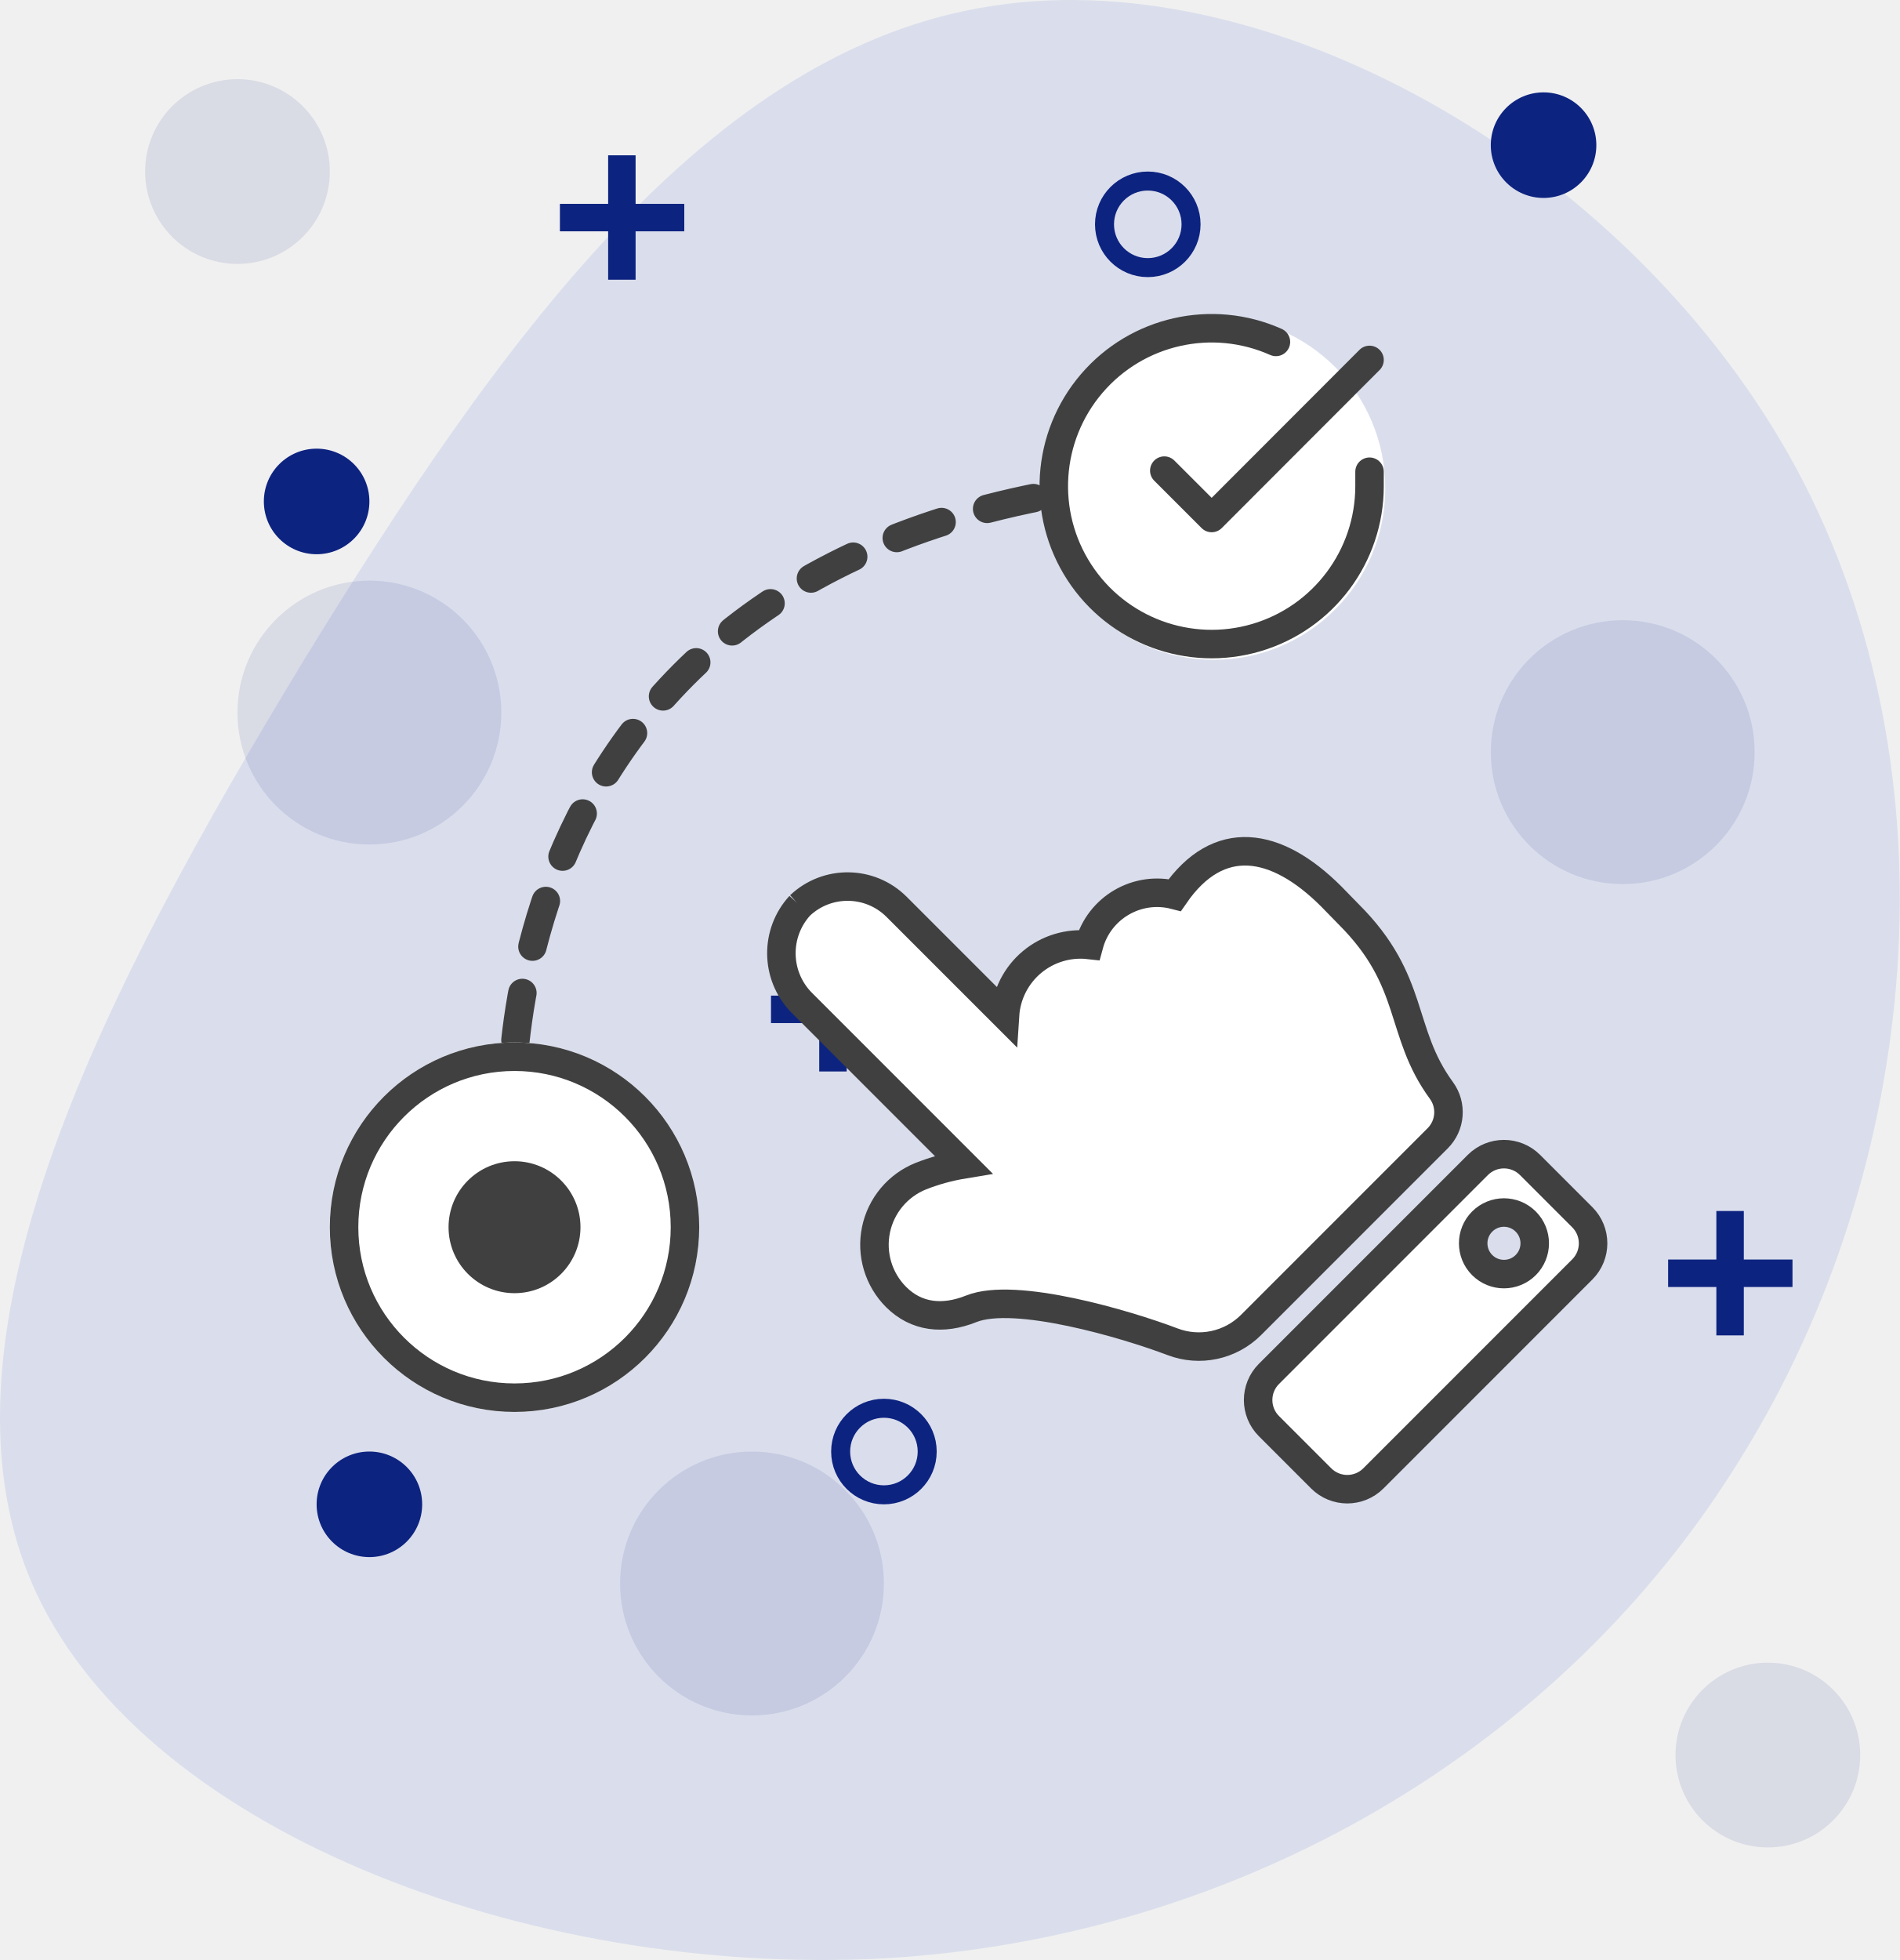
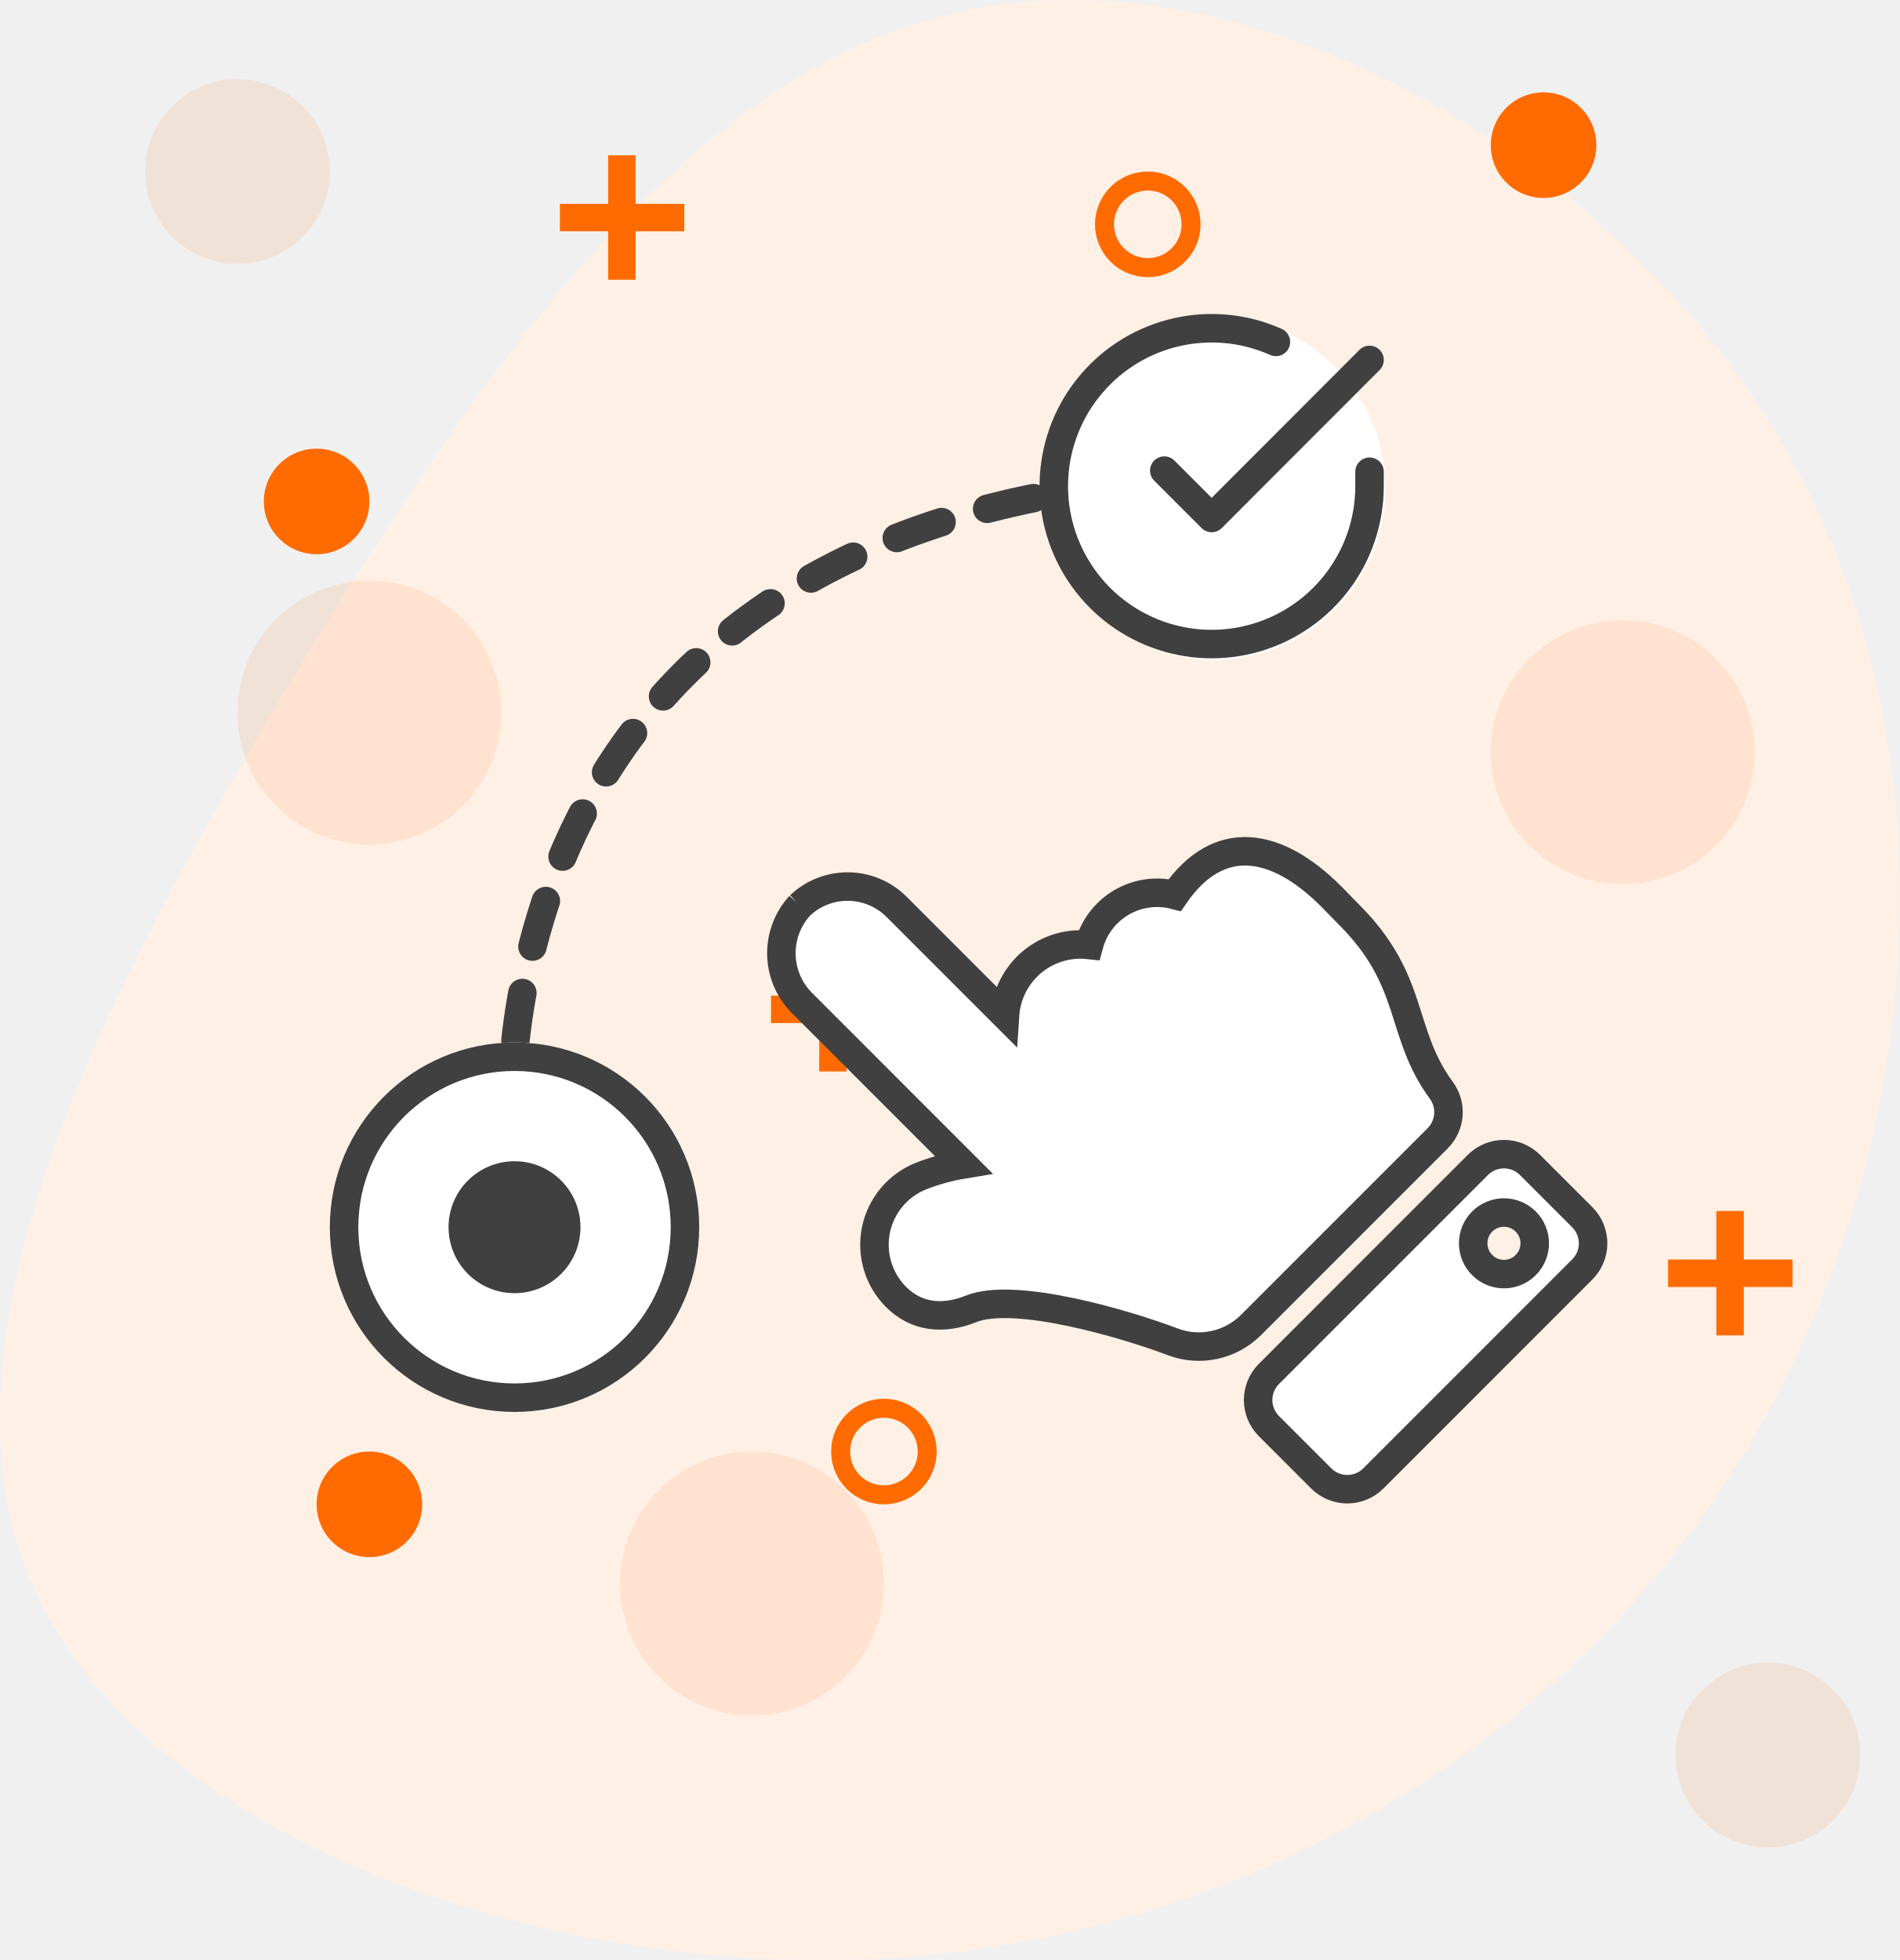
<svg xmlns="http://www.w3.org/2000/svg" width="200" height="206.294" viewBox="0 0 200 206.294">
-   <g id="Grupo_130051" data-name="Grupo 130051" transform="translate(-8 -6)">
-     <path id="blob" d="M121.88-23.877C138.815,7.84,134.94,49.316,116,79.885,97.2,110.6,63.182,130.546,25.724,132.7c-37.6,2.009-78.79-13.634-89.841-39.754-11.051-26.263,8.037-62.716,28.56-96.586C-14.89-37.368,7.211-68.367,37.206-72.816,67.2-77.408,104.945-55.45,121.88-23.877Z" transform="translate(75.36 79.423)" fill="#dadeec" />
+   <g id="Grupo_128104" data-name="Grupo 128104" transform="translate(-8 -6)">
+     <path id="blob" d="M121.88-23.877C138.815,7.84,134.94,49.316,116,79.885,97.2,110.6,63.182,130.546,25.724,132.7c-37.6,2.009-78.79-13.634-89.841-39.754-11.051-26.263,8.037-62.716,28.56-96.586C-14.89-37.368,7.211-68.367,37.206-72.816,67.2-77.408,104.945-55.45,121.88-23.877Z" transform="translate(75.36 79.423)" fill="#fff0e5" />
    <g id="Grupo_23" data-name="Grupo 23" transform="translate(206.611 14.333) rotate(90)">
-       <text id="_" data-name="+" transform="translate(98.278 120.444)" fill="#0d2380" font-size="27" font-family="Montserrat-Bold, Montserrat" font-weight="700">
+       <text id="_" data-name="+" transform="translate(98.278 120.444)" fill="#ff6b00" font-size="27" font-family="Montserrat-Bold, Montserrat" font-weight="700">
        <tspan x="-8.087" y="0">+</tspan>
      </text>
-       <text id="_2" data-name="+" transform="translate(14.944 142.667)" fill="#0d2380" font-size="27" font-family="Montserrat-Bold, Montserrat" font-weight="700">
+       <text id="_2" data-name="+" transform="translate(14.944 142.667)" fill="#ff6b00" font-size="27" font-family="Montserrat-Bold, Montserrat" font-weight="700">
        <tspan x="-8.087" y="0">+</tspan>
      </text>
-       <text id="_3" data-name="+" transform="translate(126.056 26)" fill="#0d2380" font-size="27" font-family="Montserrat-Bold, Montserrat" font-weight="700">
+       <text id="_3" data-name="+" transform="translate(126.056 26)" fill="#ff6b00" font-size="27" font-family="Montserrat-Bold, Montserrat" font-weight="700">
        <tspan x="-8.087" y="0">+</tspan>
      </text>
-       <circle id="Elipse_1" data-name="Elipse 1" cx="5.556" cy="5.556" r="5.556" transform="translate(1.389 30.556)" fill="#0d2380" />
-       <circle id="Elipse_2" data-name="Elipse 2" cx="5.556" cy="5.556" r="5.556" transform="translate(38.889 159.722)" fill="#0d2380" />
-       <circle id="Elipse_5" data-name="Elipse 5" cx="5.556" cy="5.556" r="5.556" transform="translate(144.444 154.167)" fill="#0d2380" />
-       <circle id="Elipse_6" data-name="Elipse 6" cx="13.889" cy="13.889" r="13.889" transform="translate(56.944 13.889)" fill="#0d2380" opacity="0.1" />
-       <circle id="Elipse_7" data-name="Elipse 7" cx="13.889" cy="13.889" r="13.889" transform="translate(144.444 105.556)" fill="#0d2380" opacity="0.1" />
-       <circle id="Elipse_11" data-name="Elipse 11" cx="9.722" cy="9.722" r="9.722" transform="translate(166.667 2.778)" fill="#0d2380" opacity="0.1" />
-       <circle id="Elipse_12" data-name="Elipse 12" cx="9.722" cy="9.722" r="9.722" transform="translate(0 163.889)" fill="#0d2380" opacity="0.1" />
-       <circle id="Elipse_8" data-name="Elipse 8" cx="13.889" cy="13.889" r="13.889" transform="translate(52.778 145.833)" fill="#0d2380" opacity="0.1" />
-       <g id="Elipse_3" data-name="Elipse 3" transform="translate(138.889 100)" fill="none" stroke="#0d2380" stroke-width="2">
+       <circle id="Elipse_1" data-name="Elipse 1" cx="5.556" cy="5.556" r="5.556" transform="translate(1.389 30.556)" fill="#ff6b00" />
+       <circle id="Elipse_2" data-name="Elipse 2" cx="5.556" cy="5.556" r="5.556" transform="translate(38.889 159.722)" fill="#ff6b00" />
+       <circle id="Elipse_5" data-name="Elipse 5" cx="5.556" cy="5.556" r="5.556" transform="translate(144.444 154.167)" fill="#ff6b00" />
+       <circle id="Elipse_6" data-name="Elipse 6" cx="13.889" cy="13.889" r="13.889" transform="translate(56.944 13.889)" fill="#ff6b00" opacity="0.1" />
+       <circle id="Elipse_7" data-name="Elipse 7" cx="13.889" cy="13.889" r="13.889" transform="translate(144.444 105.556)" fill="#ff6b00" opacity="0.1" />
+       <circle id="Elipse_11" data-name="Elipse 11" cx="9.722" cy="9.722" r="9.722" transform="translate(166.667 2.778)" fill="#ff6b00" opacity="0.1" />
+       <circle id="Elipse_12" data-name="Elipse 12" cx="9.722" cy="9.722" r="9.722" transform="translate(0 163.889)" fill="#ff6b00" opacity="0.1" />
+       <circle id="Elipse_8" data-name="Elipse 8" cx="13.889" cy="13.889" r="13.889" transform="translate(52.778 145.833)" fill="#ff6b00" opacity="0.1" />
+       <g id="Elipse_3" data-name="Elipse 3" transform="translate(138.889 100)" fill="none" stroke="#ff6b00" stroke-width="2">
        <circle cx="5.556" cy="5.556" r="5.556" stroke="none" />
        <circle cx="5.556" cy="5.556" r="4.556" fill="none" />
      </g>
-       <g id="Elipse_4" data-name="Elipse 4" transform="translate(9.722 72.222)" fill="none" stroke="#0d2380" stroke-width="2">
+       <g id="Elipse_4" data-name="Elipse 4" transform="translate(9.722 72.222)" fill="none" stroke="#ff6b00" stroke-width="2">
        <circle cx="5.556" cy="5.556" r="5.556" stroke="none" />
        <circle cx="5.556" cy="5.556" r="4.556" fill="none" />
      </g>
    </g>
    <g id="Grupo_20" data-name="Grupo 20" transform="translate(42.722 39.333)">
      <g id="Grupo_17" data-name="Grupo 17" transform="translate(33.531 77.938) rotate(-45)">
        <path id="Icon_awesome-hand-point-right" data-name="Icon awesome-hand-point-right" d="M85.321,21.975a7.3,7.3,0,0,1-7.257,7.1H61.889a7.968,7.968,0,0,1-1.02,11.492A7.42,7.42,0,0,1,58.2,50.661c1.454,7.96-3.555,11.544-11.761,11.544-.445,0-2.151-.033-2.592-.032C33.812,62.2,31.4,57.141,23.808,55.967a3.883,3.883,0,0,1-3.283-3.84V24.341h0a7.776,7.776,0,0,1,4.611-7.1c4.679-2.1,15.456-7.944,17.42-12.526C43.818,1.765,46.019,0,49.035,0a7.781,7.781,0,0,1,7.147,10.839,22.017,22.017,0,0,1-2.293,4.037H78.064a7.422,7.422,0,0,1,7.257,7.1Zm-69.77.056v31.1a3.888,3.888,0,0,1-3.888,3.888H3.888A3.888,3.888,0,0,1,0,53.133v-31.1a3.888,3.888,0,0,1,3.888-3.888h7.776A3.888,3.888,0,0,1,15.551,22.031ZM11.015,49.246a3.24,3.24,0,1,0-3.24,3.24A3.24,3.24,0,0,0,11.015,49.246Z" transform="translate(0 85.917) rotate(-90)" fill="#fff" />
        <path id="Icon_awesome-hand-point-right-2" data-name="Icon awesome-hand-point-right" d="M85.321,21.975a7.3,7.3,0,0,1-7.257,7.1H61.889a7.968,7.968,0,0,1-1.02,11.492A7.42,7.42,0,0,1,58.2,50.661c1.454,7.96-3.555,11.544-11.761,11.544-.445,0-2.151-.033-2.592-.032C33.812,62.2,31.4,57.141,23.808,55.967a3.883,3.883,0,0,1-3.283-3.84V24.341h0a7.776,7.776,0,0,1,4.611-7.1c4.679-2.1,15.456-7.944,17.42-12.526C43.818,1.765,46.019,0,49.035,0a7.781,7.781,0,0,1,7.147,10.839,22.017,22.017,0,0,1-2.293,4.037H78.064a7.422,7.422,0,0,1,7.257,7.1Zm-69.77.056v31.1a3.888,3.888,0,0,1-3.888,3.888H3.888A3.888,3.888,0,0,1,0,53.133v-31.1a3.888,3.888,0,0,1,3.888-3.888h7.776A3.888,3.888,0,0,1,15.551,22.031ZM11.015,49.246a3.24,3.24,0,1,0-3.24,3.24A3.24,3.24,0,0,0,11.015,49.246Z" transform="translate(0.595 85.321) rotate(-90)" fill="none" stroke="#404040" stroke-width="3" />
      </g>
      <path id="Trazado_43" data-name="Trazado 43" d="M1263.059,186.027s-5.147-61.973,66.91-68.789" transform="translate(-1243.858 -99.916)" fill="none" stroke="#404040" stroke-linecap="round" stroke-width="3" stroke-dasharray="5" />
      <g id="Grupo_18" data-name="Grupo 18" transform="translate(0 76.389)">
        <g id="Elipse_10" data-name="Elipse 10" transform="translate(0 0)" fill="#fff" stroke="#404040" stroke-width="3">
          <circle cx="19.444" cy="19.444" r="19.444" stroke="none" />
          <circle cx="19.444" cy="19.444" r="17.944" fill="none" />
        </g>
        <circle id="Elipse_14" data-name="Elipse 14" cx="6.944" cy="6.944" r="6.944" transform="translate(12.5 12.5)" fill="#404040" />
      </g>
      <g id="Grupo_19" data-name="Grupo 19" transform="translate(75 0)">
        <circle id="Elipse_13" data-name="Elipse 13" cx="18.056" cy="18.056" r="18.056" transform="translate(0)" fill="#fff" />
        <g id="Icon_feather-check-circle" data-name="Icon feather-check-circle" transform="translate(1.216 1.216)">
          <path id="Trazado_18" data-name="Trazado 18" d="M36.24,18.092v1.529A16.62,16.62,0,1,1,26.385,4.43" transform="translate(-3 -2.991)" fill="none" stroke="#404040" stroke-linecap="round" stroke-linejoin="round" stroke-width="3" />
          <path id="Trazado_19" data-name="Trazado 19" d="M35.106,6,18.486,22.637,13.5,17.651" transform="translate(-1.866 -2.666)" fill="none" stroke="#404040" stroke-linecap="round" stroke-linejoin="round" stroke-width="3" />
        </g>
      </g>
    </g>
  </g>
</svg>
